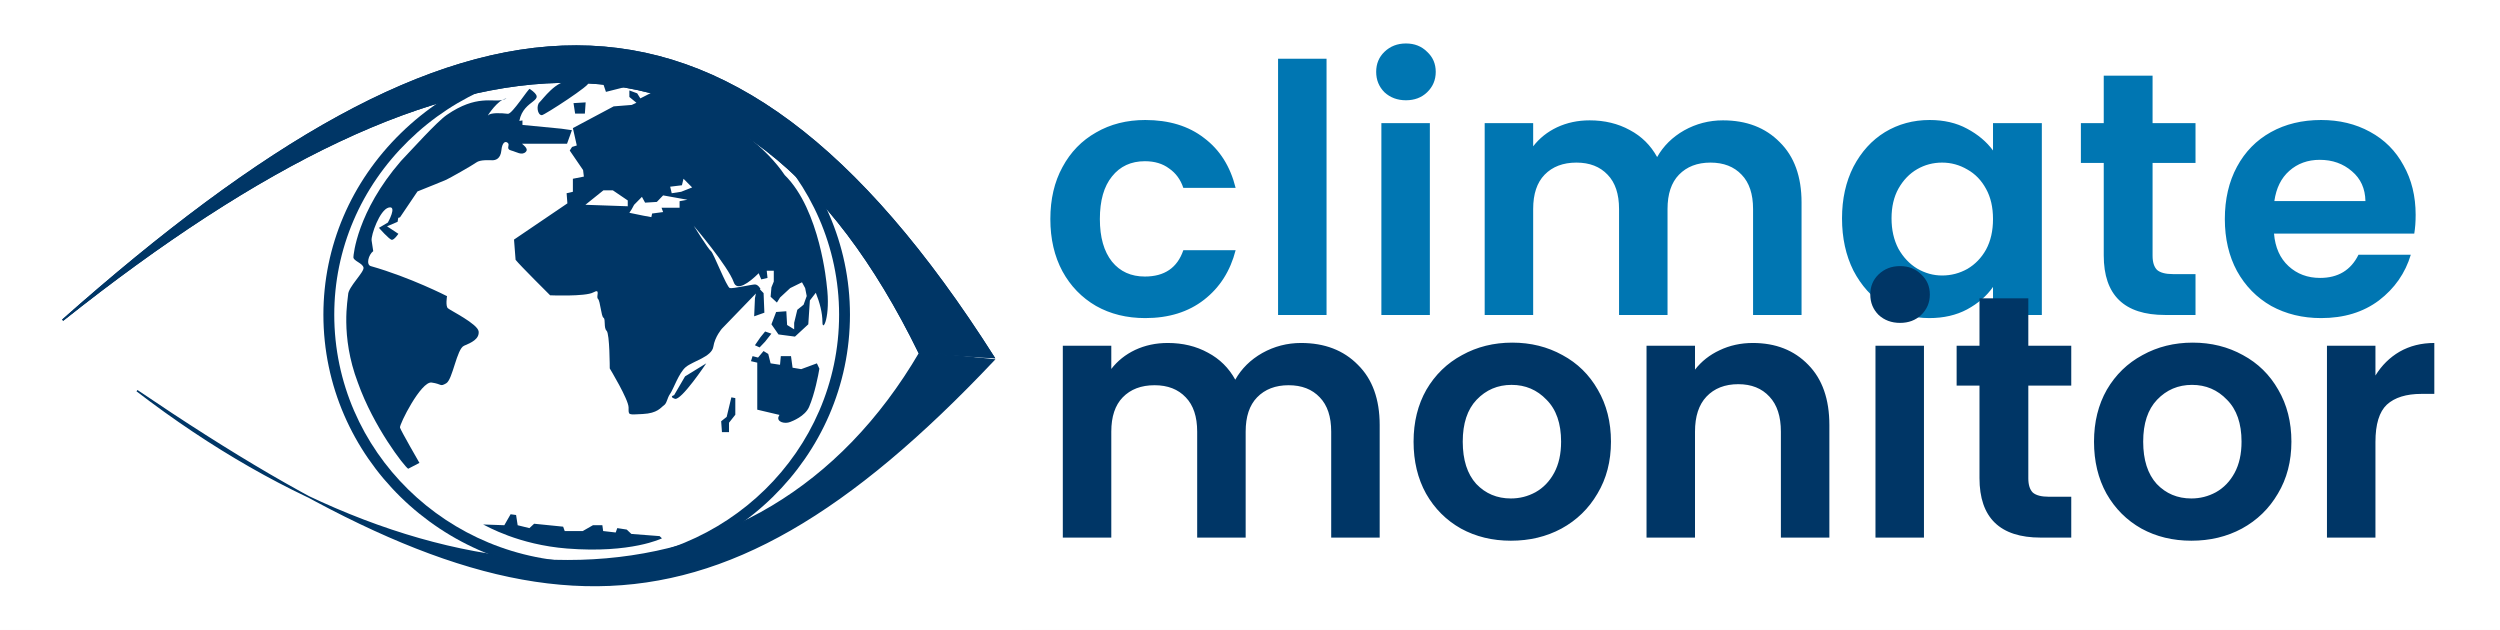
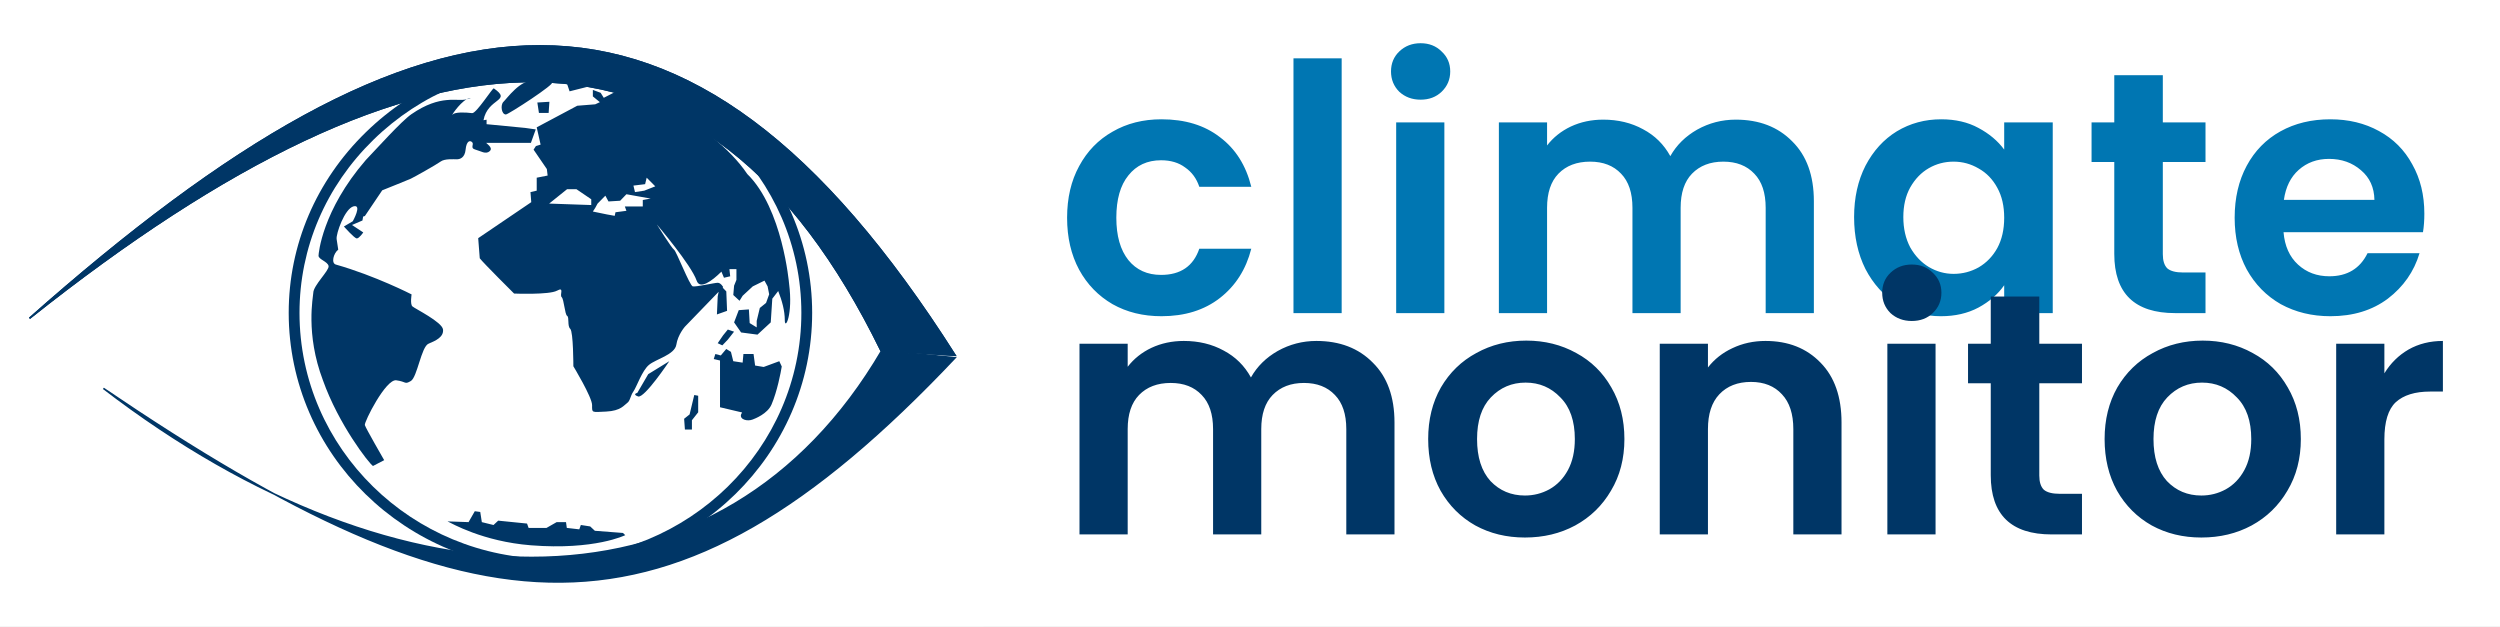
- <svg xmlns="http://www.w3.org/2000/svg" width="1516" height="382" viewBox="0 0 1516 382" fill="none">
-   <g clip-path="url(#clip0)">
-     <rect width="1516" height="382" fill="white" />
-     <rect width="600" height="400" transform="translate(20 -9)" fill="white" />
-     <g clip-path="url(#clip1)">
-       <ellipse cx="355.769" cy="191.063" rx="159.624" ry="156.181" fill="white" />
-       <path d="M306.967 59.816C306.234 59.816 305.43 60.114 304.612 60.564C306.538 60.007 307.442 59.816 306.967 59.816ZM354.663 68.91L355.139 62.082L347.778 62.532L348.753 68.903H354.663V68.91ZM271.566 186.889C270.085 185.523 271.075 179.595 271.075 179.595C271.075 179.595 248.946 168.22 224.86 161.377C221.889 160.537 223.394 154.548 226.326 152.283L225.351 145.889C224.86 142.708 230.271 127.221 235.683 125.863C241.094 124.489 235.191 134.964 235.191 134.964L229.788 138.153C229.788 138.153 236.174 145.439 237.655 145.439C239.121 145.439 241.585 141.785 241.585 141.785L234.708 137.245L241.094 134.506L241.499 132.111L242.575 131.775L253.157 116.089C260.471 113.16 269.461 109.536 270.599 109.002C272.572 108.094 286.335 100.358 288.791 98.542C291.255 96.711 296.651 97.177 298.616 97.177C300.588 97.177 303.536 96.261 304.027 91.241C304.518 86.236 306.483 85.321 307.965 86.694C309.438 88.044 306.483 90.333 309.93 91.241C313.368 92.156 316.316 94.43 318.78 92.156C320.573 90.493 318.171 88.594 316.55 87.159H343.848L346.804 78.943L340.41 78.035L316.815 75.754V73.022L314.928 73.335C317.485 59.595 332.659 61.861 321.236 53.904C320.542 53.415 310.546 69.322 307.996 69.01C303.388 68.414 297.438 68.369 296.167 69.833C294.483 71.771 299.933 63.173 304.627 60.564C299.029 62.174 289.001 57.192 270.919 69.689C264.806 73.915 249.461 91.05 243.137 97.634C216.454 128.456 214.302 154.823 214.302 155.99C214.302 158.264 219.955 159.553 220.439 162.292C220.93 165.008 211.097 174.133 211.097 178.68C211.097 180.77 206.177 203.513 216.984 231.962C226.575 258.954 245.133 282.758 247.519 284.253L254.35 280.705C254.35 280.705 243.043 261.121 242.552 259.29C242.061 257.474 255.332 231.054 261.734 231.978C268.12 232.862 266.646 234.701 270.584 232.428C274.521 230.162 276.978 211.47 281.399 209.662C285.828 207.831 290.74 205.557 290.249 201.003C289.75 196.441 273.04 188.254 271.566 186.889ZM378.258 52.98L364.987 48.418L367.443 55.712L378.258 52.98ZM328.597 69.833C330.078 69.833 359.568 50.715 356.621 50.249C353.681 49.799 353.19 50.249 345.307 49.334C337.455 48.426 329.08 60.266 327.123 62.097C325.158 63.921 325.821 69.833 328.597 69.833ZM463.968 207.167L467.773 202.33L463.968 201.018L461.114 204.528L457.784 209.357L460.63 210.669L463.968 207.167ZM480.615 222.975L479.664 215.941H473.488L473.005 221.205L467.289 220.335L465.87 214.629L463.016 212.874L459.679 216.826L456.35 215.956L455.391 219.015L459.204 219.908V248.426L472.67 251.6C472.358 252.119 472.132 252.569 472.054 252.805C471.095 255.88 475.851 257.215 479.181 255.88C480.413 255.399 488.171 252.477 490.635 246.748C494.058 238.768 496.28 227.278 496.873 223.562L495.368 220.335L485.847 223.852L480.6 222.975H480.615ZM475.851 106.164C454.081 73.869 401.775 52.759 401.775 52.759L388.302 59.664L386.391 56.604L381.643 54.842V58.801L385.923 62.319L383.077 63.631L372.13 64.501L347.388 77.676L349.767 88.212L346.905 89.097L345.486 91.287L353.58 103.127L354.055 107.087L347.396 108.399V116.295L343.591 117.173L344.067 123.322L311.7 145.279L312.651 157.554C315.029 160.629 333.595 179.069 333.595 179.069C333.595 179.069 355.007 179.939 359.763 177.314C364.527 174.682 361.19 179.946 362.625 181.266C364.044 182.586 364.527 191.802 365.946 192.679C367.381 193.557 365.946 198.813 367.849 200.591C369.751 202.338 369.751 223.41 369.751 223.41C369.751 223.41 381.175 242.285 381.175 247.106C381.175 251.928 380.691 251.493 389.744 251.058C398.781 250.623 400.684 247.106 402.586 245.802C404.489 244.497 404.489 241.415 406.392 238.768C408.31 236.128 411.631 226.05 415.92 222.54C420.193 219.015 431.624 216.376 432.568 210.249C433.519 204.093 437.8 199.271 437.8 199.271L458.377 177.978L457.8 180.839L457.324 191.81L463.516 189.62L463.04 177.757L460.825 175.46L461.137 175.124C461.137 175.124 459.703 172.492 457.808 172.492C455.905 172.492 444.474 175.124 442.579 174.69C440.677 174.247 432.583 153.175 431.156 152.305C429.721 151.428 420.692 136.933 420.692 136.933C420.692 136.933 441.62 161.514 444.95 171.173C446.884 176.795 454.151 171.562 460.061 165.695L461.621 169.425L465.418 168.54L464.942 164.154H469.223V170.738L467.796 174.255L467.305 179.954L471.118 183.471L473.021 180.404L479.188 174.69L486.331 171.18L488.241 174.69L489.192 179.519L487.29 184.783L483.485 187.858L481.582 195.762V199.713L477.301 197.074L476.826 188.743L470.642 189.193L467.796 196.647L472.077 202.803L482.066 204.123L490.152 196.654L491.103 182.189L494.705 177.535C497.052 183.433 498.729 189.605 498.729 195.35C498.729 201.651 503.828 192.168 501.333 172.943C501.325 172.92 497.411 127.266 475.851 106.164ZM380.676 125.077L354.983 124.184L365.915 115.41H371.623L380.668 121.552V125.077H380.676ZM412.099 122.002V125.954H401.159L402.111 128.594L395.444 129.479L394.976 131.661L390.22 130.799L381.643 129.036L383.077 126.847L384.512 124.199L389.268 119.37L391.179 122.887L398.306 122.445L402.111 118.485L416.871 121.125L412.099 122.002ZM413.043 116.295L407.335 117.173L406.392 113.213L413.518 112.343L414.477 108.392L419.717 113.663L413.043 116.295ZM440.653 252.805L437.316 255.445L437.792 262.029H442.073V256.338L445.893 251.493V241.407L443.5 240.949L440.653 252.805ZM408.77 239.645C408.77 239.645 405.432 240.492 409.238 241.834C413.043 243.162 428.271 220.335 428.271 220.335L415.421 228.232L408.77 239.645ZM382.867 323.78L380.021 321.125L374.313 320.24L373.369 322.903L365.751 322.025L365.268 318.493H359.56L353.377 322.025H342.445L341.494 319.37L323.895 317.593L321.041 320.255L313.914 318.501L312.955 312.298L309.626 311.84L305.82 318.493L292.978 318.043C295.278 319.103 314.444 330.295 343.856 332.63C382.859 335.712 401.409 326.443 401.409 326.443L399.982 325.1L382.867 323.78Z" fill="#003666" />
-       <path d="M355.748 34.883C313.385 34.883 273.393 51.164 243.116 80.72C212.815 110.291 196.108 149.395 196.108 190.83C196.108 277.086 267.723 347.244 355.748 347.244C443.781 347.244 515.419 277.086 515.419 190.83C515.419 104.848 443.781 34.883 355.748 34.883ZM355.748 41.328C440.147 41.328 508.831 108.403 508.831 190.83C508.831 273.538 440.147 340.829 355.748 340.829C271.356 340.829 202.696 273.53 202.696 190.83C202.696 151.127 218.709 113.655 247.762 85.297C276.8 56.955 315.147 41.328 355.748 41.328Z" fill="#003666" />
+ <svg xmlns="http://www.w3.org/2000/svg" width="1525" height="382" viewBox="0 0 1525 382" fill="none">
+   <g clip-path="url(#clip0_7_31)">
+     <rect width="1525" height="382" fill="white" />
+     <rect width="600" height="400" transform="translate(0 -9)" fill="white" />
+     <g clip-path="url(#clip1_7_31)">
+       <ellipse cx="335.769" cy="191.063" rx="159.624" ry="156.181" fill="white" />
+       <path d="M286.967 59.816C286.234 59.816 285.43 60.114 284.612 60.564C286.538 60.007 287.442 59.816 286.967 59.816ZM334.663 68.91L335.139 62.082L327.778 62.532L328.753 68.903H334.663V68.91ZM251.566 186.889C250.085 185.523 251.075 179.595 251.075 179.595C251.075 179.595 228.946 168.22 204.86 161.377C201.889 160.537 203.394 154.548 206.326 152.283L205.351 145.889C204.86 142.708 210.271 127.221 215.683 125.863C221.094 124.489 215.191 134.964 215.191 134.964L209.788 138.153C209.788 138.153 216.174 145.439 217.655 145.439C219.121 145.439 221.585 141.785 221.585 141.785L214.708 137.245L221.094 134.506L221.499 132.111L222.575 131.775L233.157 116.089C240.471 113.16 249.461 109.536 250.599 109.002C252.572 108.094 266.335 100.358 268.791 98.542C271.255 96.711 276.651 97.177 278.616 97.177C280.588 97.177 283.536 96.261 284.027 91.241C284.518 86.236 286.483 85.321 287.965 86.694C289.438 88.044 286.483 90.333 289.93 91.241C293.368 92.156 296.316 94.43 298.78 92.156C300.573 90.493 298.171 88.594 296.55 87.159H323.848L326.804 78.943L320.41 78.035L296.815 75.754V73.022L294.928 73.335C297.485 59.595 312.659 61.861 301.236 53.904C300.542 53.415 290.546 69.322 287.996 69.01C283.388 68.414 277.438 68.369 276.167 69.833C274.483 71.771 279.933 63.173 284.627 60.564C279.029 62.174 269.001 57.192 250.919 69.689C244.806 73.915 229.461 91.05 223.137 97.634C196.454 128.456 194.302 154.823 194.302 155.99C194.302 158.264 199.955 159.553 200.439 162.292C200.93 165.008 191.097 174.133 191.097 178.68C191.097 180.77 186.177 203.513 196.984 231.962C206.575 258.954 225.133 282.758 227.519 284.253L234.35 280.705C234.35 280.705 223.043 261.121 222.552 259.29C222.061 257.474 235.332 231.054 241.734 231.978C248.12 232.862 246.646 234.701 250.584 232.428C254.521 230.162 256.978 211.47 261.399 209.662C265.828 207.831 270.74 205.557 270.249 201.003C269.75 196.441 253.04 188.254 251.566 186.889ZM358.258 52.98L344.987 48.418L347.443 55.712L358.258 52.98ZM308.597 69.833C310.078 69.833 339.568 50.715 336.621 50.249C333.681 49.799 333.19 50.249 325.307 49.334C317.455 48.426 309.08 60.266 307.123 62.097C305.158 63.921 305.821 69.833 308.597 69.833ZM443.968 207.167L447.773 202.33L443.968 201.018L441.114 204.528L437.784 209.357L440.63 210.669L443.968 207.167ZM460.615 222.975L459.664 215.941H453.488L453.005 221.205L447.289 220.335L445.87 214.629L443.016 212.874L439.679 216.826L436.35 215.956L435.391 219.015L439.204 219.908V248.426L452.67 251.6C452.358 252.119 452.132 252.569 452.054 252.805C451.095 255.88 455.851 257.215 459.181 255.88C460.413 255.399 468.171 252.477 470.635 246.748C474.058 238.768 476.28 227.278 476.873 223.562L475.368 220.335L465.847 223.852L460.6 222.975H460.615ZM455.851 106.164C434.081 73.869 381.775 52.759 381.775 52.759L368.302 59.664L366.391 56.604L361.643 54.842V58.801L365.923 62.319L363.077 63.631L352.13 64.501L327.388 77.676L329.767 88.212L326.905 89.097L325.486 91.287L333.58 103.127L334.055 107.087L327.396 108.399V116.295L323.591 117.173L324.067 123.322L291.7 145.279L292.651 157.554C295.029 160.629 313.595 179.069 313.595 179.069C313.595 179.069 335.007 179.939 339.763 177.314C344.527 174.682 341.19 179.946 342.625 181.266C344.044 182.586 344.527 191.802 345.946 192.679C347.381 193.557 345.946 198.813 347.849 200.591C349.751 202.338 349.751 223.41 349.751 223.41C349.751 223.41 361.175 242.285 361.175 247.106C361.175 251.928 360.691 251.493 369.744 251.058C378.781 250.623 380.684 247.106 382.586 245.802C384.489 244.497 384.489 241.415 386.392 238.768C388.31 236.128 391.631 226.05 395.92 222.54C400.193 219.015 411.624 216.376 412.568 210.249C413.519 204.093 417.8 199.271 417.8 199.271L438.377 177.978L437.8 180.839L437.324 191.81L443.516 189.62L443.04 177.757L440.825 175.46L441.137 175.124C441.137 175.124 439.703 172.492 437.808 172.492C435.905 172.492 424.474 175.124 422.579 174.69C420.677 174.247 412.583 153.175 411.156 152.305C409.721 151.428 400.692 136.933 400.692 136.933C400.692 136.933 421.62 161.514 424.95 171.173C426.884 176.795 434.151 171.562 440.061 165.695L441.621 169.425L445.418 168.54L444.942 164.154H449.223V170.738L447.796 174.255L447.305 179.954L451.118 183.471L453.021 180.404L459.188 174.69L466.331 171.18L468.241 174.69L469.192 179.519L467.29 184.783L463.485 187.858L461.582 195.762V199.713L457.301 197.074L456.826 188.743L450.642 189.193L447.796 196.647L452.077 202.803L462.066 204.123L470.152 196.654L471.103 182.189L474.705 177.535C477.052 183.433 478.729 189.605 478.729 195.35C478.729 201.651 483.828 192.168 481.333 172.943C481.325 172.92 477.411 127.266 455.851 106.164ZM360.676 125.077L334.983 124.184L345.915 115.41H351.623L360.668 121.552V125.077H360.676ZM392.099 122.002V125.954H381.159L382.111 128.594L375.444 129.479L374.976 131.661L370.22 130.799L361.643 129.036L363.077 126.847L364.512 124.199L369.268 119.37L371.179 122.887L378.306 122.445L382.111 118.485L396.871 121.125L392.099 122.002ZM393.043 116.295L387.335 117.173L386.392 113.213L393.518 112.343L394.477 108.392L399.717 113.663L393.043 116.295ZM420.653 252.805L417.316 255.445L417.792 262.029H422.073V256.338L425.893 251.493V241.407L423.5 240.949L420.653 252.805ZM388.77 239.645C388.77 239.645 385.432 240.492 389.238 241.834C393.043 243.162 408.271 220.335 408.271 220.335L395.421 228.232L388.77 239.645ZM362.867 323.78L360.021 321.125L354.313 320.24L353.369 322.903L345.751 322.025L345.268 318.493H339.56L333.377 322.025H322.445L321.494 319.37L303.895 317.593L301.041 320.255L293.914 318.501L292.955 312.298L289.626 311.84L285.82 318.493L272.978 318.043C275.278 319.103 294.444 330.295 323.856 332.63C362.859 335.712 381.409 326.443 381.409 326.443L379.982 325.1L362.867 323.78Z" fill="#003666" />
+       <path d="M335.748 34.883C293.385 34.883 253.393 51.164 223.116 80.72C192.815 110.291 176.108 149.395 176.108 190.83C176.108 277.086 247.723 347.244 335.748 347.244C423.781 347.244 495.419 277.086 495.419 190.83C495.419 104.848 423.781 34.883 335.748 34.883ZM335.748 41.328C420.147 41.328 488.831 108.403 488.831 190.83C488.831 273.538 420.147 340.829 335.748 340.829C251.356 340.829 182.696 273.53 182.696 190.83C182.696 151.127 198.709 113.655 227.762 85.297C256.8 56.955 295.147 41.328 335.748 41.328Z" fill="#003666" />
    </g>
-     <path d="M187.164 301.314C152.475 284.876 117.524 263.329 83.079 236.907C120.521 262.296 154.965 283.85 187.164 301.314C335.522 371.617 479.101 348.494 557.956 213.757L602.595 218.259C456.125 373.263 350.52 389.914 187.164 301.314Z" fill="#003666" />
-     <path d="M83.079 236.907C264.838 376.329 460.664 379.998 557.956 213.757L602.595 218.259C427.254 403.816 310.476 391.103 83.079 236.907Z" stroke="#003666" />
-     <path d="M557.404 213.756C449.884 -6.095 278.518 2.794 38 194.16C280.412 -20.559 438.282 -41.728 602.595 216.705L557.404 213.756Z" fill="#003666" />
-     <path d="M557.404 213.756C449.884 -6.095 278.518 2.794 38 194.16C280.412 -20.559 438.282 -41.728 602.595 216.705L557.404 213.756Z" stroke="#003666" />
-     <path d="M557.404 213.756C449.884 -6.095 278.518 2.794 38 194.16C280.412 -20.559 438.282 -41.728 602.595 216.705L557.404 213.756Z" stroke="#003666" />
-     <path d="M636.93 132.83C636.93 120.79 639.38 110.29 644.28 101.33C649.18 92.23 655.97 85.23 664.65 80.33C673.33 75.29 683.27 72.77 694.47 72.77C708.89 72.77 720.79 76.41 730.17 83.69C739.69 90.83 746.06 100.91 749.28 113.93H717.57C715.89 108.89 713.02 104.97 708.96 102.17C705.04 99.23 700.14 97.76 694.26 97.76C685.86 97.76 679.21 100.84 674.31 107C669.41 113.02 666.96 121.63 666.96 132.83C666.96 143.89 669.41 152.5 674.31 158.66C679.21 164.68 685.86 167.69 694.26 167.69C706.16 167.69 713.93 162.37 717.57 151.73H749.28C746.06 164.33 739.69 174.34 730.17 181.76C720.65 189.18 708.75 192.89 694.47 192.89C683.27 192.89 673.33 190.44 664.65 185.54C655.97 180.5 649.18 173.5 644.28 164.54C639.38 155.44 636.93 144.87 636.93 132.83ZM804.418 35.6V191H775.018V35.6H804.418ZM852.575 60.8C847.395 60.8 843.055 59.19 839.555 55.97C836.195 52.61 834.515 48.48 834.515 43.58C834.515 38.68 836.195 34.62 839.555 31.4C843.055 28.04 847.395 26.36 852.575 26.36C857.755 26.36 862.025 28.04 865.385 31.4C868.885 34.62 870.635 38.68 870.635 43.58C870.635 48.48 868.885 52.61 865.385 55.97C862.025 59.19 857.755 60.8 852.575 60.8ZM867.065 74.66V191H837.665V74.66H867.065ZM1044.79 72.98C1059.07 72.98 1070.55 77.39 1079.23 86.21C1088.05 94.89 1092.46 107.07 1092.46 122.75V191H1063.06V126.74C1063.06 117.64 1060.75 110.71 1056.13 105.95C1051.51 101.05 1045.21 98.6 1037.23 98.6C1029.25 98.6 1022.88 101.05 1018.12 105.95C1013.5 110.71 1011.19 117.64 1011.19 126.74V191H981.793V126.74C981.793 117.64 979.483 110.71 974.863 105.95C970.243 101.05 963.943 98.6 955.963 98.6C947.843 98.6 941.403 101.05 936.643 105.95C932.023 110.71 929.713 117.64 929.713 126.74V191H900.313V74.66H929.713V88.73C933.493 83.83 938.323 79.98 944.203 77.18C950.223 74.38 956.803 72.98 963.943 72.98C973.043 72.98 981.163 74.94 988.303 78.86C995.443 82.64 1000.97 88.1 1004.89 95.24C1008.67 88.52 1014.13 83.13 1021.27 79.07C1028.55 75.01 1036.39 72.98 1044.79 72.98ZM1117 132.41C1117 120.65 1119.31 110.22 1123.93 101.12C1128.69 92.02 1135.06 85.02 1143.04 80.12C1151.16 75.22 1160.19 72.77 1170.13 72.77C1178.81 72.77 1186.37 74.52 1192.81 78.02C1199.39 81.52 1204.64 85.93 1208.56 91.25V74.66H1238.17V191H1208.56V173.99C1204.78 179.45 1199.53 184 1192.81 187.64C1186.23 191.14 1178.6 192.89 1169.92 192.89C1160.12 192.89 1151.16 190.37 1143.04 185.33C1135.06 180.29 1128.69 173.22 1123.93 164.12C1119.31 154.88 1117 144.31 1117 132.41ZM1208.56 132.83C1208.56 125.69 1207.16 119.6 1204.36 114.56C1201.56 109.38 1197.78 105.46 1193.02 102.8C1188.26 100 1183.15 98.6 1177.69 98.6C1172.23 98.6 1167.19 99.93 1162.57 102.59C1157.95 105.25 1154.17 109.17 1151.23 114.35C1148.43 119.39 1147.03 125.41 1147.03 132.41C1147.03 139.41 1148.43 145.57 1151.23 150.89C1154.17 156.07 1157.95 160.06 1162.57 162.86C1167.33 165.66 1172.37 167.06 1177.69 167.06C1183.15 167.06 1188.26 165.73 1193.02 163.07C1197.78 160.27 1201.56 156.35 1204.36 151.31C1207.16 146.13 1208.56 139.97 1208.56 132.83ZM1305.32 98.81V155.09C1305.32 159.01 1306.23 161.88 1308.05 163.7C1310.01 165.38 1313.23 166.22 1317.71 166.22H1331.36V191H1312.88C1288.1 191 1275.71 178.96 1275.71 154.88V98.81H1261.85V74.66H1275.71V45.89H1305.32V74.66H1331.36V98.81H1305.32ZM1464.85 130.31C1464.85 134.51 1464.57 138.29 1464.01 141.65H1378.96C1379.66 150.05 1382.6 156.63 1387.78 161.39C1392.96 166.15 1399.33 168.53 1406.89 168.53C1417.81 168.53 1425.58 163.84 1430.2 154.46H1461.91C1458.55 165.66 1452.11 174.9 1442.59 182.18C1433.07 189.32 1421.38 192.89 1407.52 192.89C1396.32 192.89 1386.24 190.44 1377.28 185.54C1368.46 180.5 1361.53 173.43 1356.49 164.33C1351.59 155.23 1349.14 144.73 1349.14 132.83C1349.14 120.79 1351.59 110.22 1356.49 101.12C1361.39 92.02 1368.25 85.02 1377.07 80.12C1385.89 75.22 1396.04 72.77 1407.52 72.77C1418.58 72.77 1428.45 75.15 1437.13 79.91C1445.95 84.67 1452.74 91.46 1457.5 100.28C1462.4 108.96 1464.85 118.97 1464.85 130.31ZM1434.4 121.91C1434.26 114.35 1431.53 108.33 1426.21 103.85C1420.89 99.23 1414.38 96.92 1406.68 96.92C1399.4 96.92 1393.24 99.16 1388.2 103.64C1383.3 107.98 1380.29 114.07 1379.17 121.91H1434.4Z" fill="#0076B2" />
-     <path d="M788.97 207.98C803.25 207.98 814.73 212.39 823.41 221.21C832.23 229.89 836.64 242.07 836.64 257.75V326H807.24V261.74C807.24 252.64 804.93 245.71 800.31 240.95C795.69 236.05 789.39 233.6 781.41 233.6C773.43 233.6 767.06 236.05 762.3 240.95C757.68 245.71 755.37 252.64 755.37 261.74V326H725.97V261.74C725.97 252.64 723.66 245.71 719.04 240.95C714.42 236.05 708.12 233.6 700.14 233.6C692.02 233.6 685.58 236.05 680.82 240.95C676.2 245.71 673.89 252.64 673.89 261.74V326H644.49V209.66H673.89V223.73C677.67 218.83 682.5 214.98 688.38 212.18C694.4 209.38 700.98 207.98 708.12 207.98C717.22 207.98 725.34 209.94 732.48 213.86C739.62 217.64 745.15 223.1 749.07 230.24C752.85 223.52 758.31 218.13 765.45 214.07C772.73 210.01 780.57 207.98 788.97 207.98ZM916.199 327.89C904.999 327.89 894.919 325.44 885.959 320.54C876.999 315.5 869.929 308.43 864.749 299.33C859.709 290.23 857.189 279.73 857.189 267.83C857.189 255.93 859.779 245.43 864.959 236.33C870.279 227.23 877.489 220.23 886.589 215.33C895.689 210.29 905.839 207.77 917.039 207.77C928.239 207.77 938.389 210.29 947.489 215.33C956.589 220.23 963.729 227.23 968.909 236.33C974.229 245.43 976.889 255.93 976.889 267.83C976.889 279.73 974.159 290.23 968.699 299.33C963.379 308.43 956.099 315.5 946.859 320.54C937.759 325.44 927.539 327.89 916.199 327.89ZM916.199 302.27C921.519 302.27 926.489 301.01 931.109 298.49C935.869 295.83 939.649 291.91 942.449 286.73C945.249 281.55 946.649 275.25 946.649 267.83C946.649 256.77 943.709 248.3 937.829 242.42C932.089 236.4 925.019 233.39 916.619 233.39C908.219 233.39 901.149 236.4 895.409 242.42C889.809 248.3 887.009 256.77 887.009 267.83C887.009 278.89 889.739 287.43 895.199 293.45C900.799 299.33 907.799 302.27 916.199 302.27ZM1062.92 207.98C1076.78 207.98 1087.98 212.39 1096.52 221.21C1105.06 229.89 1109.33 242.07 1109.33 257.75V326H1079.93V261.74C1079.93 252.5 1077.62 245.43 1073 240.53C1068.38 235.49 1062.08 232.97 1054.1 232.97C1045.98 232.97 1039.54 235.49 1034.78 240.53C1030.16 245.43 1027.85 252.5 1027.85 261.74V326H998.455V209.66H1027.85V224.15C1031.77 219.11 1036.74 215.19 1042.76 212.39C1048.92 209.45 1055.64 207.98 1062.92 207.98ZM1152.2 195.8C1147.02 195.8 1142.68 194.19 1139.18 190.97C1135.82 187.61 1134.14 183.48 1134.14 178.58C1134.14 173.68 1135.82 169.62 1139.18 166.4C1142.68 163.04 1147.02 161.36 1152.2 161.36C1157.38 161.36 1161.65 163.04 1165.01 166.4C1168.51 169.62 1170.26 173.68 1170.26 178.58C1170.26 183.48 1168.51 187.61 1165.01 190.97C1161.65 194.19 1157.38 195.8 1152.2 195.8ZM1166.69 209.66V326H1137.29V209.66H1166.69ZM1229.97 233.81V290.09C1229.97 294.01 1230.88 296.88 1232.7 298.7C1234.66 300.38 1237.88 301.22 1242.36 301.22H1256.01V326H1237.53C1212.75 326 1200.36 313.96 1200.36 289.88V233.81H1186.5V209.66H1200.36V180.89H1229.97V209.66H1256.01V233.81H1229.97ZM1328.82 327.89C1317.62 327.89 1307.54 325.44 1298.58 320.54C1289.62 315.5 1282.55 308.43 1277.37 299.33C1272.33 290.23 1269.81 279.73 1269.81 267.83C1269.81 255.93 1272.4 245.43 1277.58 236.33C1282.9 227.23 1290.11 220.23 1299.21 215.33C1308.31 210.29 1318.46 207.77 1329.66 207.77C1340.86 207.77 1351.01 210.29 1360.11 215.33C1369.21 220.23 1376.35 227.23 1381.53 236.33C1386.85 245.43 1389.51 255.93 1389.51 267.83C1389.51 279.73 1386.78 290.23 1381.32 299.33C1376 308.43 1368.72 315.5 1359.48 320.54C1350.38 325.44 1340.16 327.89 1328.82 327.89ZM1328.82 302.27C1334.14 302.27 1339.11 301.01 1343.73 298.49C1348.49 295.83 1352.27 291.91 1355.07 286.73C1357.87 281.55 1359.27 275.25 1359.27 267.83C1359.27 256.77 1356.33 248.3 1350.45 242.42C1344.71 236.4 1337.64 233.39 1329.24 233.39C1320.84 233.39 1313.77 236.4 1308.03 242.42C1302.43 248.3 1299.63 256.77 1299.63 267.83C1299.63 278.89 1302.36 287.43 1307.82 293.45C1313.42 299.33 1320.42 302.27 1328.82 302.27ZM1440.47 227.72C1444.25 221.56 1449.15 216.73 1455.17 213.23C1461.33 209.73 1468.33 207.98 1476.17 207.98V238.85H1468.4C1459.16 238.85 1452.16 241.02 1447.4 245.36C1442.78 249.7 1440.47 257.26 1440.47 268.04V326H1411.07V209.66H1440.47V227.72Z" fill="#003666" />
+     <path d="M167.164 301.314C132.475 284.876 97.524 263.329 63.079 236.907C100.521 262.296 134.965 283.85 167.164 301.314C315.522 371.617 459.101 348.494 537.956 213.757L582.595 218.259C436.125 373.263 330.52 389.914 167.164 301.314Z" fill="#003666" />
+     <path d="M63.079 236.907C244.838 376.329 440.664 379.998 537.956 213.757L582.595 218.259C407.254 403.816 290.476 391.103 63.079 236.907Z" stroke="#003666" />
+     <path d="M537.404 213.756C429.884 -6.095 258.518 2.794 18 194.16C260.412 -20.559 418.282 -41.728 582.595 216.705L537.404 213.756Z" fill="#003666" />
+     <path d="M537.404 213.756C429.884 -6.095 258.518 2.794 18 194.16C260.412 -20.559 418.282 -41.728 582.595 216.705L537.404 213.756Z" stroke="#003666" />
+     <path d="M537.404 213.756C429.884 -6.095 258.518 2.794 18 194.16C260.412 -20.559 418.282 -41.728 582.595 216.705L537.404 213.756Z" stroke="#003666" />
+     <path d="M650.93 132.83C650.93 120.79 653.38 110.29 658.28 101.33C663.18 92.23 669.97 85.23 678.65 80.33C687.33 75.29 697.27 72.77 708.47 72.77C722.89 72.77 734.79 76.41 744.17 83.69C753.69 90.83 760.06 100.91 763.28 113.93H731.57C729.89 108.89 727.02 104.97 722.96 102.17C719.04 99.23 714.14 97.76 708.26 97.76C699.86 97.76 693.21 100.84 688.31 107C683.41 113.02 680.96 121.63 680.96 132.83C680.96 143.89 683.41 152.5 688.31 158.66C693.21 164.68 699.86 167.69 708.26 167.69C720.16 167.69 727.93 162.37 731.57 151.73H763.28C760.06 164.33 753.69 174.34 744.17 181.76C734.65 189.18 722.75 192.89 708.47 192.89C697.27 192.89 687.33 190.44 678.65 185.54C669.97 180.5 663.18 173.5 658.28 164.54C653.38 155.44 650.93 144.87 650.93 132.83ZM818.418 35.6V191H789.018V35.6H818.418ZM866.575 60.8C861.395 60.8 857.055 59.19 853.555 55.97C850.195 52.61 848.515 48.48 848.515 43.58C848.515 38.68 850.195 34.62 853.555 31.4C857.055 28.04 861.395 26.36 866.575 26.36C871.755 26.36 876.025 28.04 879.385 31.4C882.885 34.62 884.635 38.68 884.635 43.58C884.635 48.48 882.885 52.61 879.385 55.97C876.025 59.19 871.755 60.8 866.575 60.8ZM881.065 74.66V191H851.665V74.66H881.065ZM1058.79 72.98C1073.07 72.98 1084.55 77.39 1093.23 86.21C1102.05 94.89 1106.46 107.07 1106.46 122.75V191H1077.06V126.74C1077.06 117.64 1074.75 110.71 1070.13 105.95C1065.51 101.05 1059.21 98.6 1051.23 98.6C1043.25 98.6 1036.88 101.05 1032.12 105.95C1027.5 110.71 1025.19 117.64 1025.19 126.74V191H995.793V126.74C995.793 117.64 993.483 110.71 988.863 105.95C984.243 101.05 977.943 98.6 969.963 98.6C961.843 98.6 955.403 101.05 950.643 105.95C946.023 110.71 943.713 117.64 943.713 126.74V191H914.313V74.66H943.713V88.73C947.493 83.83 952.323 79.98 958.203 77.18C964.223 74.38 970.803 72.98 977.943 72.98C987.043 72.98 995.163 74.94 1002.3 78.86C1009.44 82.64 1014.97 88.1 1018.89 95.24C1022.67 88.52 1028.13 83.13 1035.27 79.07C1042.55 75.01 1050.39 72.98 1058.79 72.98ZM1131 132.41C1131 120.65 1133.31 110.22 1137.93 101.12C1142.69 92.02 1149.06 85.02 1157.04 80.12C1165.16 75.22 1174.19 72.77 1184.13 72.77C1192.81 72.77 1200.37 74.52 1206.81 78.02C1213.39 81.52 1218.64 85.93 1222.56 91.25V74.66H1252.17V191H1222.56V173.99C1218.78 179.45 1213.53 184 1206.81 187.64C1200.23 191.14 1192.6 192.89 1183.92 192.89C1174.12 192.89 1165.16 190.37 1157.04 185.33C1149.06 180.29 1142.69 173.22 1137.93 164.12C1133.31 154.88 1131 144.31 1131 132.41ZM1222.56 132.83C1222.56 125.69 1221.16 119.6 1218.36 114.56C1215.56 109.38 1211.78 105.46 1207.02 102.8C1202.26 100 1197.15 98.6 1191.69 98.6C1186.23 98.6 1181.19 99.93 1176.57 102.59C1171.95 105.25 1168.17 109.17 1165.23 114.35C1162.43 119.39 1161.03 125.41 1161.03 132.41C1161.03 139.41 1162.43 145.57 1165.23 150.89C1168.17 156.07 1171.95 160.06 1176.57 162.86C1181.33 165.66 1186.37 167.06 1191.69 167.06C1197.15 167.06 1202.26 165.73 1207.02 163.07C1211.78 160.27 1215.56 156.35 1218.36 151.31C1221.16 146.13 1222.56 139.97 1222.56 132.83ZM1319.32 98.81V155.09C1319.32 159.01 1320.23 161.88 1322.05 163.7C1324.01 165.38 1327.23 166.22 1331.71 166.22H1345.36V191H1326.88C1302.1 191 1289.71 178.96 1289.71 154.88V98.81H1275.85V74.66H1289.71V45.89H1319.32V74.66H1345.36V98.81H1319.32ZM1478.85 130.31C1478.85 134.51 1478.57 138.29 1478.01 141.65H1392.96C1393.66 150.05 1396.6 156.63 1401.78 161.39C1406.96 166.15 1413.33 168.53 1420.89 168.53C1431.81 168.53 1439.58 163.84 1444.2 154.46H1475.91C1472.55 165.66 1466.11 174.9 1456.59 182.18C1447.07 189.32 1435.38 192.89 1421.52 192.89C1410.32 192.89 1400.24 190.44 1391.28 185.54C1382.46 180.5 1375.53 173.43 1370.49 164.33C1365.59 155.23 1363.14 144.73 1363.14 132.83C1363.14 120.79 1365.59 110.22 1370.49 101.12C1375.39 92.02 1382.25 85.02 1391.07 80.12C1399.89 75.22 1410.04 72.77 1421.52 72.77C1432.58 72.77 1442.45 75.15 1451.13 79.91C1459.95 84.67 1466.74 91.46 1471.5 100.28C1476.4 108.96 1478.85 118.97 1478.85 130.31ZM1448.4 121.91C1448.26 114.35 1445.53 108.33 1440.21 103.85C1434.89 99.23 1428.38 96.92 1420.68 96.92C1413.4 96.92 1407.24 99.16 1402.2 103.64C1397.3 107.98 1394.29 114.07 1393.17 121.91H1448.4Z" fill="#0076B2" />
+     <path d="M802.97 207.98C817.25 207.98 828.73 212.39 837.41 221.21C846.23 229.89 850.64 242.07 850.64 257.75V326H821.24V261.74C821.24 252.64 818.93 245.71 814.31 240.95C809.69 236.05 803.39 233.6 795.41 233.6C787.43 233.6 781.06 236.05 776.3 240.95C771.68 245.71 769.37 252.64 769.37 261.74V326H739.97V261.74C739.97 252.64 737.66 245.71 733.04 240.95C728.42 236.05 722.12 233.6 714.14 233.6C706.02 233.6 699.58 236.05 694.82 240.95C690.2 245.71 687.89 252.64 687.89 261.74V326H658.49V209.66H687.89V223.73C691.67 218.83 696.5 214.98 702.38 212.18C708.4 209.38 714.98 207.98 722.12 207.98C731.22 207.98 739.34 209.94 746.48 213.86C753.62 217.64 759.15 223.1 763.07 230.24C766.85 223.52 772.31 218.13 779.45 214.07C786.73 210.01 794.57 207.98 802.97 207.98ZM930.199 327.89C918.999 327.89 908.919 325.44 899.959 320.54C890.999 315.5 883.929 308.43 878.749 299.33C873.709 290.23 871.189 279.73 871.189 267.83C871.189 255.93 873.779 245.43 878.959 236.33C884.279 227.23 891.489 220.23 900.589 215.33C909.689 210.29 919.839 207.77 931.039 207.77C942.239 207.77 952.389 210.29 961.489 215.33C970.589 220.23 977.729 227.23 982.909 236.33C988.229 245.43 990.889 255.93 990.889 267.83C990.889 279.73 988.159 290.23 982.699 299.33C977.379 308.43 970.099 315.5 960.859 320.54C951.759 325.44 941.539 327.89 930.199 327.89ZM930.199 302.27C935.519 302.27 940.489 301.01 945.109 298.49C949.869 295.83 953.649 291.91 956.449 286.73C959.249 281.55 960.649 275.25 960.649 267.83C960.649 256.77 957.709 248.3 951.829 242.42C946.089 236.4 939.019 233.39 930.619 233.39C922.219 233.39 915.149 236.4 909.409 242.42C903.809 248.3 901.009 256.77 901.009 267.83C901.009 278.89 903.739 287.43 909.199 293.45C914.799 299.33 921.799 302.27 930.199 302.27ZM1076.92 207.98C1090.78 207.98 1101.98 212.39 1110.52 221.21C1119.06 229.89 1123.33 242.07 1123.33 257.75V326H1093.93V261.74C1093.93 252.5 1091.62 245.43 1087 240.53C1082.38 235.49 1076.08 232.97 1068.1 232.97C1059.98 232.97 1053.54 235.49 1048.78 240.53C1044.16 245.43 1041.85 252.5 1041.85 261.74V326H1012.45V209.66H1041.85V224.15C1045.77 219.11 1050.74 215.19 1056.76 212.39C1062.92 209.45 1069.64 207.98 1076.92 207.98ZM1166.2 195.8C1161.02 195.8 1156.68 194.19 1153.18 190.97C1149.82 187.61 1148.14 183.48 1148.14 178.58C1148.14 173.68 1149.82 169.62 1153.18 166.4C1156.68 163.04 1161.02 161.36 1166.2 161.36C1171.38 161.36 1175.65 163.04 1179.01 166.4C1182.51 169.62 1184.26 173.68 1184.26 178.58C1184.26 183.48 1182.51 187.61 1179.01 190.97C1175.65 194.19 1171.38 195.8 1166.2 195.8ZM1180.69 209.66V326H1151.29V209.66H1180.69ZM1243.97 233.81V290.09C1243.97 294.01 1244.88 296.88 1246.7 298.7C1248.66 300.38 1251.88 301.22 1256.36 301.22H1270.01V326H1251.53C1226.75 326 1214.36 313.96 1214.36 289.88V233.81H1200.5V209.66H1214.36V180.89H1243.97V209.66H1270.01V233.81H1243.97ZM1342.82 327.89C1331.62 327.89 1321.54 325.44 1312.58 320.54C1303.62 315.5 1296.55 308.43 1291.37 299.33C1286.33 290.23 1283.81 279.73 1283.81 267.83C1283.81 255.93 1286.4 245.43 1291.58 236.33C1296.9 227.23 1304.11 220.23 1313.21 215.33C1322.31 210.29 1332.46 207.77 1343.66 207.77C1354.86 207.77 1365.01 210.29 1374.11 215.33C1383.21 220.23 1390.35 227.23 1395.53 236.33C1400.85 245.43 1403.51 255.93 1403.51 267.83C1403.51 279.73 1400.78 290.23 1395.32 299.33C1390 308.43 1382.72 315.5 1373.48 320.54C1364.38 325.44 1354.16 327.89 1342.82 327.89ZM1342.82 302.27C1348.14 302.27 1353.11 301.01 1357.73 298.49C1362.49 295.83 1366.27 291.91 1369.07 286.73C1371.87 281.55 1373.27 275.25 1373.27 267.83C1373.27 256.77 1370.33 248.3 1364.45 242.42C1358.71 236.4 1351.64 233.39 1343.24 233.39C1334.84 233.39 1327.77 236.4 1322.03 242.42C1316.43 248.3 1313.63 256.77 1313.63 267.83C1313.63 278.89 1316.36 287.43 1321.82 293.45C1327.42 299.33 1334.42 302.27 1342.82 302.27ZM1454.47 227.72C1458.25 221.56 1463.15 216.73 1469.17 213.23C1475.33 209.73 1482.33 207.98 1490.17 207.98V238.85H1482.4C1473.16 238.85 1466.16 241.02 1461.4 245.36C1456.78 249.7 1454.47 257.26 1454.47 268.04V326H1425.07V209.66H1454.47V227.72Z" fill="#003666" />
  </g>
  <defs>
-     <clipPath id="clip0">
-       <rect width="1516" height="382" fill="white" />
+     <clipPath id="clip0_7_31">
+       <rect width="1525" height="382" fill="white" />
    </clipPath>
-     <clipPath id="clip1">
-       <rect width="319.247" height="312.361" fill="white" transform="translate(196.146 34.8826)" />
+     <clipPath id="clip1_7_31">
+       <rect width="319.247" height="312.361" fill="white" transform="translate(176.146 34.8826)" />
    </clipPath>
  </defs>
</svg>
